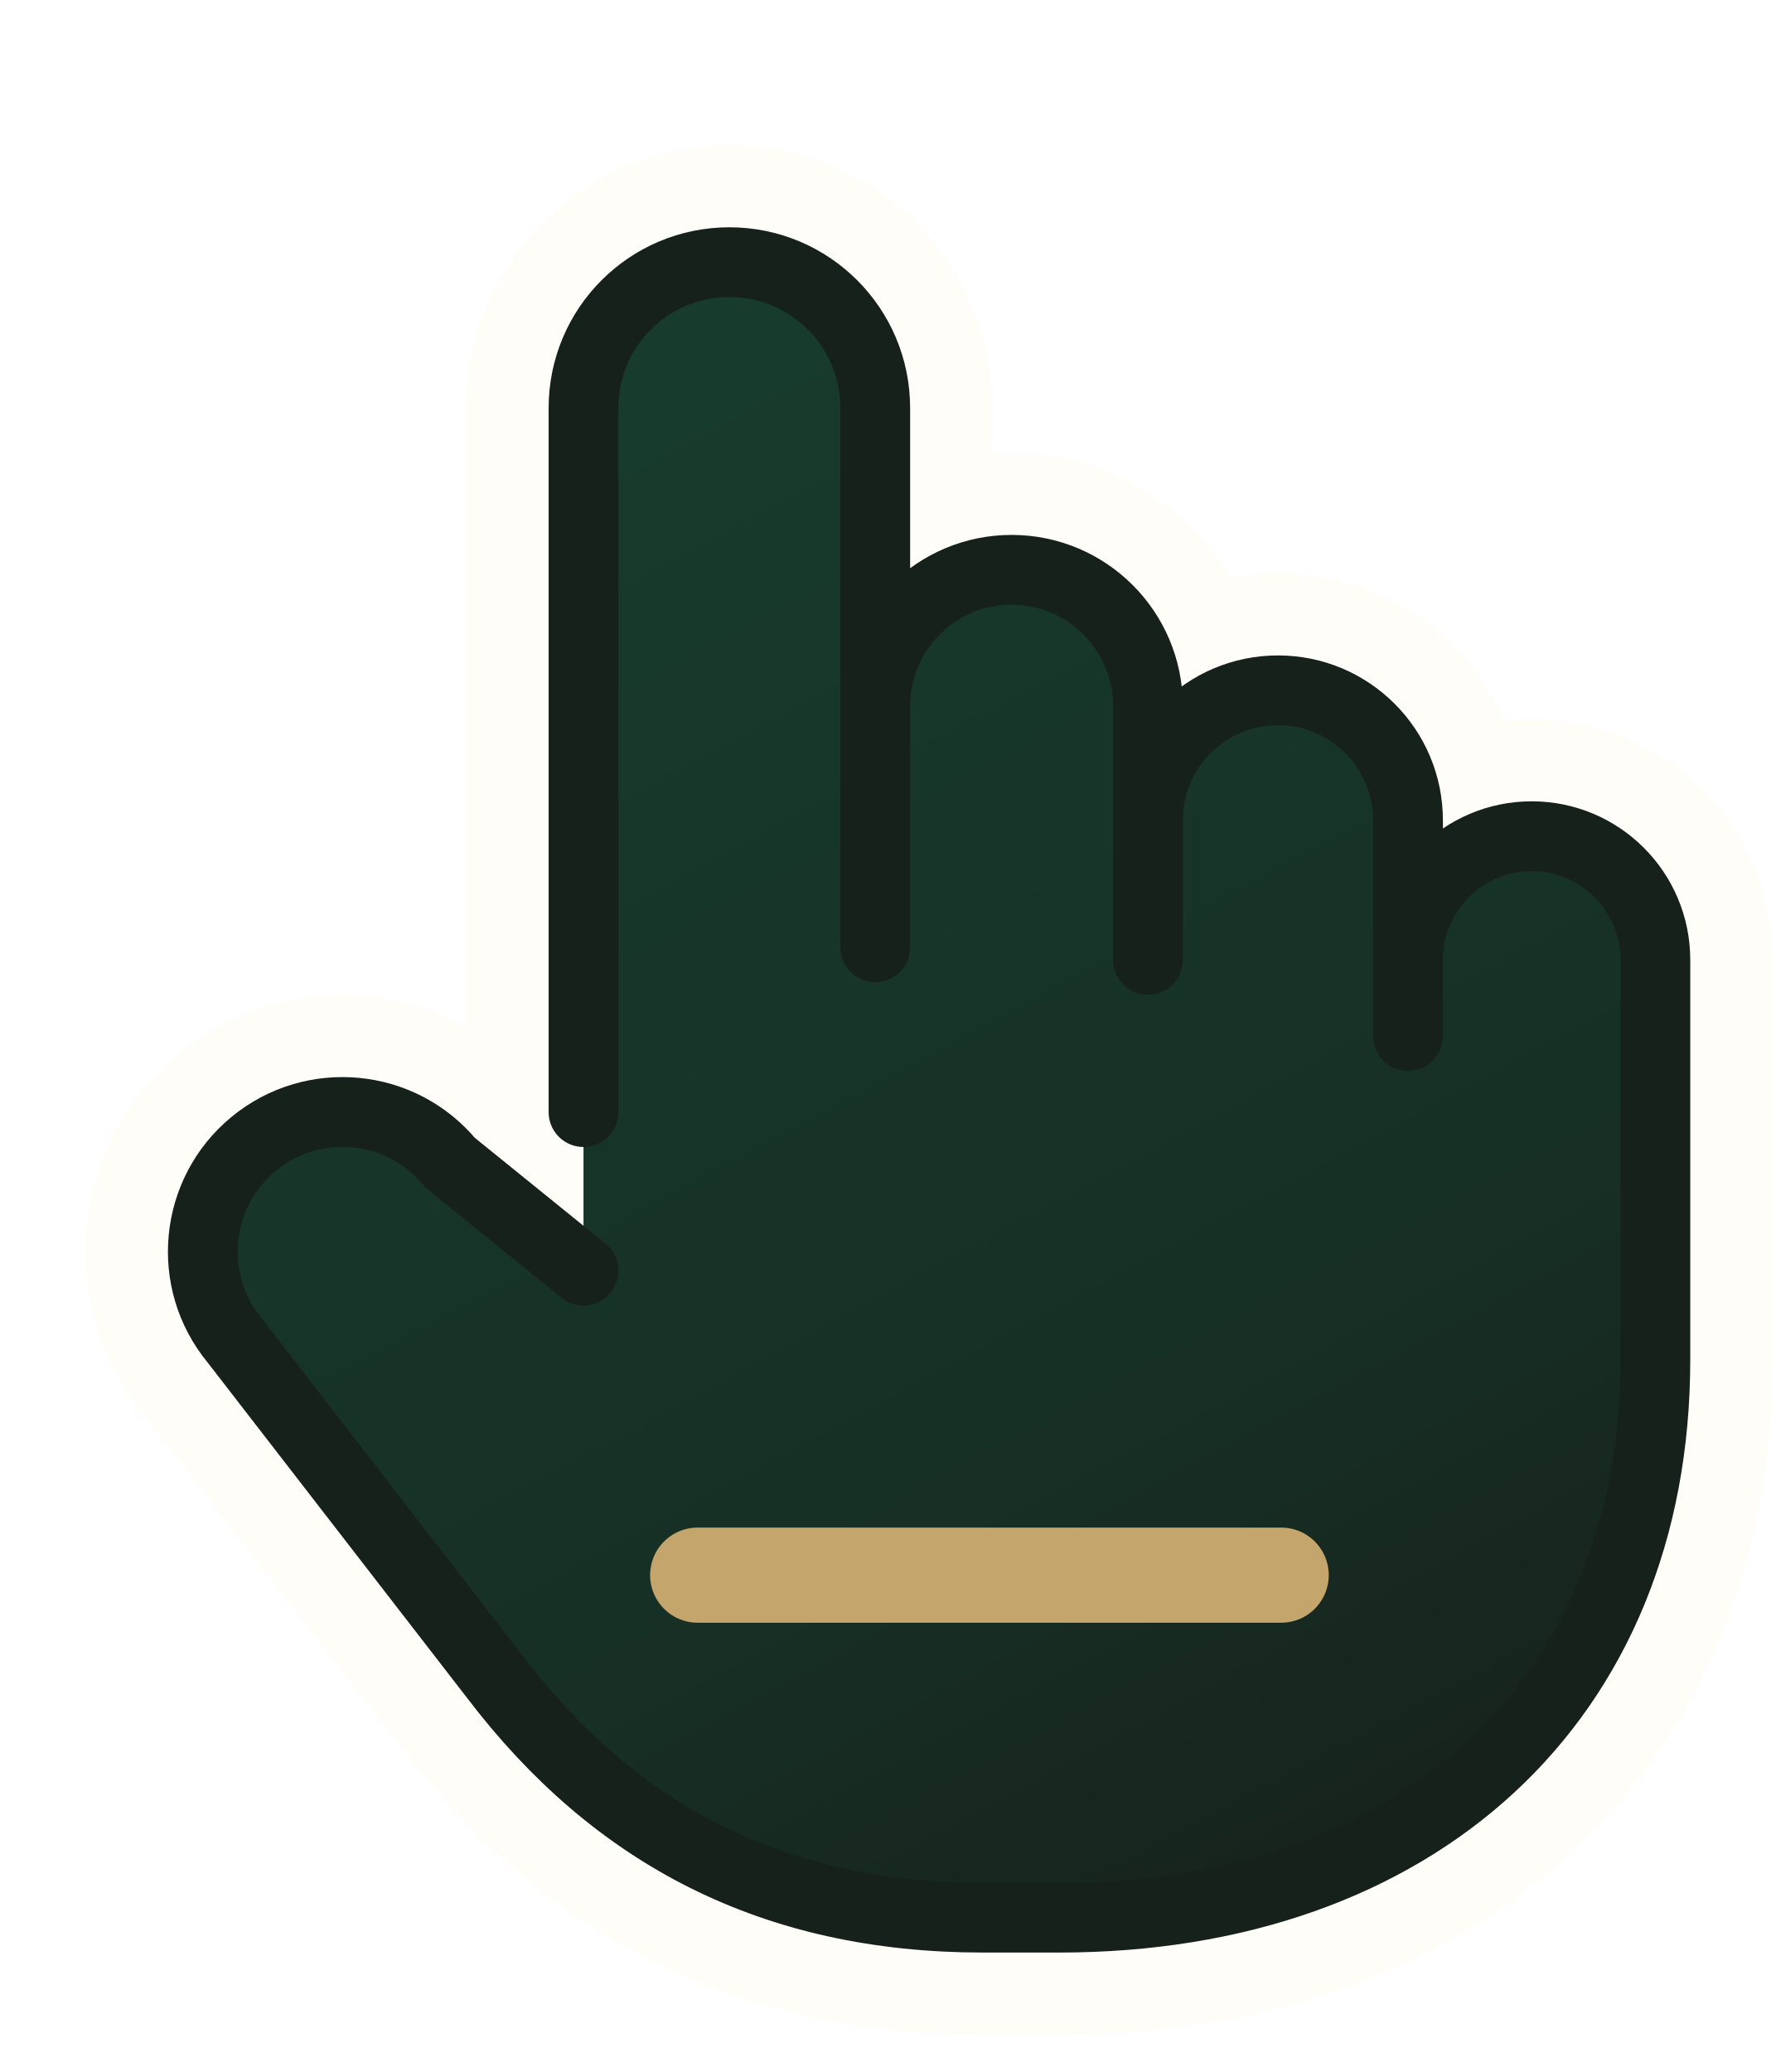
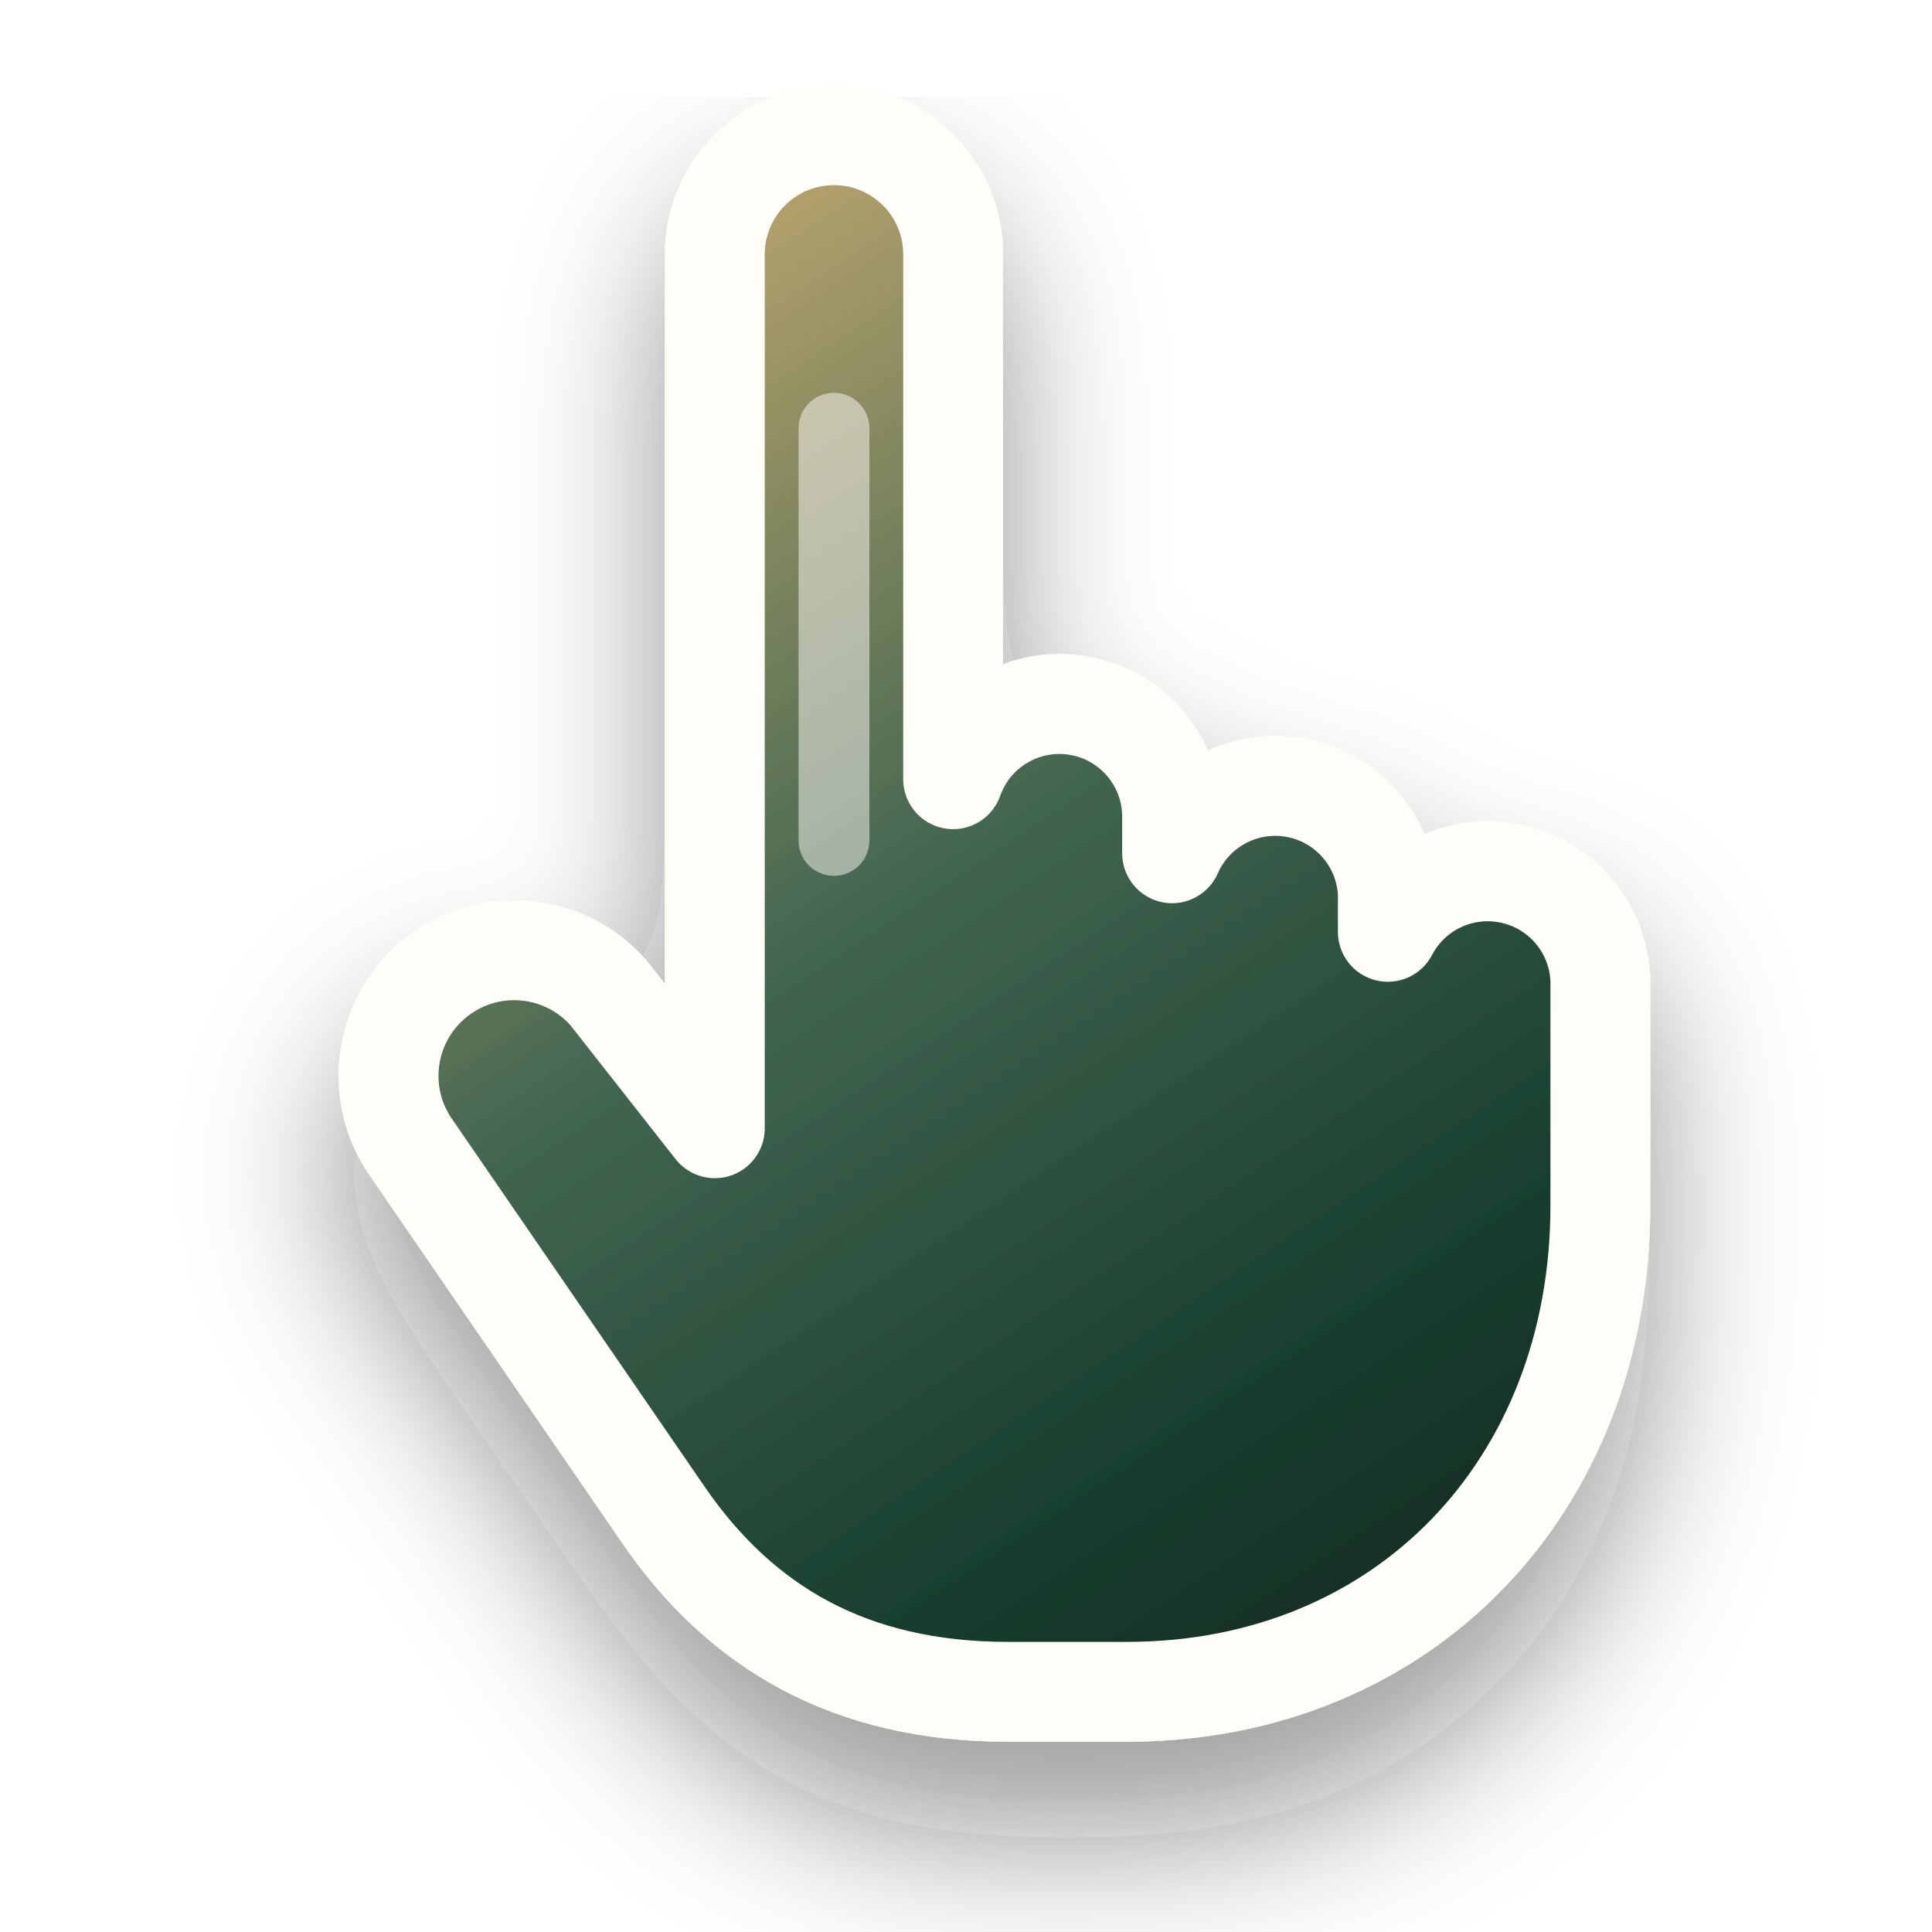
- <svg xmlns="http://www.w3.org/2000/svg" width="24" height="28" viewBox="0 0 28 30">
+ <svg xmlns="http://www.w3.org/2000/svg" width="30" height="30" viewBox="0 0 30 30">
  <defs>
-     <linearGradient id="reflow-link-active-fill" x1="8" y1="3" x2="22" y2="29" gradientUnits="userSpaceOnUse">
-       <stop stop-color="#173d2e" />
-       <stop offset="0.7" stop-color="#172f25" />
+     <linearGradient id="reflow-link-hand-active" x1="7" y1="4" x2="23" y2="28" gradientUnits="userSpaceOnUse">
+       <stop stop-color="#c5aa70" />
+       <stop offset="0.4" stop-color="#426650" />
+       <stop offset="0.74" stop-color="#173d2e" />
      <stop offset="1" stop-color="#17211c" />
    </linearGradient>
+     <filter id="reflow-link-shadow-active" x="-45%" y="-35%" width="200%" height="200%">
+       <feDropShadow dx="0" dy="1.5" stdDeviation="1.2" flood-color="#17211c" flood-opacity=".42" />
+     </filter>
  </defs>
-   <path d="M9.2 16.2V5.1a2.3 2.3 0 0 1 4.6 0v8.5-3.8a2.15 2.15 0 0 1 4.3 0v4-2.2a2.05 2.05 0 0 1 4.1 0V15v-1.2a1.95 1.95 0 0 1 3.9 0v6.3c0 5.4-3.8 8.8-9.4 8.8h-1.2c-3.3 0-5.8-1.3-7.7-3.8l-4.1-5.3A2.2 2.2 0 0 1 7.1 17l2.1 1.7" fill="url(#reflow-link-active-fill)" stroke="#fffdf8" stroke-width="3.7" stroke-linecap="round" stroke-linejoin="round" paint-order="stroke fill" />
-   <path d="M9.2 16.2V5.1a2.3 2.3 0 0 1 4.6 0v8.5-3.8a2.15 2.15 0 0 1 4.3 0v4-2.2a2.05 2.05 0 0 1 4.1 0V15v-1.2a1.95 1.95 0 0 1 3.9 0v6.3c0 5.4-3.8 8.8-9.4 8.8h-1.2c-3.3 0-5.8-1.3-7.7-3.8l-4.1-5.3A2.2 2.2 0 0 1 7.1 17l2.1 1.7" fill="none" stroke="#17211c" stroke-width="1.1" stroke-linecap="round" stroke-linejoin="round" />
-   <path d="M11 23.5h9.2" stroke="#c4a56b" stroke-width="1.5" stroke-linecap="round" />
+   <g transform="translate(0 .55)">
+     <path d="M11.1 3.4a1.85 1.85 0 0 1 3.7 0v8.15a1.75 1.75 0 0 1 3.4.6v.55a1.75 1.75 0 0 1 3.35.62v.6a1.75 1.75 0 0 1 3.3.75v3.5c0 4.35-3.05 7.55-7.35 7.55h-1.85c-2.45 0-4.15-1-5.35-2.75l-3.95-5.75a1.95 1.95 0 0 1 3.1-2.35l1.65 2.1Z" fill="url(#reflow-link-hand-active)" stroke="#fffdf8" stroke-width="1.55" stroke-linejoin="round" filter="url(#reflow-link-shadow-active)" />
+     <path d="M12.95 6.1v6.4" fill="none" stroke="#fffdf8" stroke-opacity=".5" stroke-width="1.1" stroke-linecap="round" />
+   </g>
</svg>
